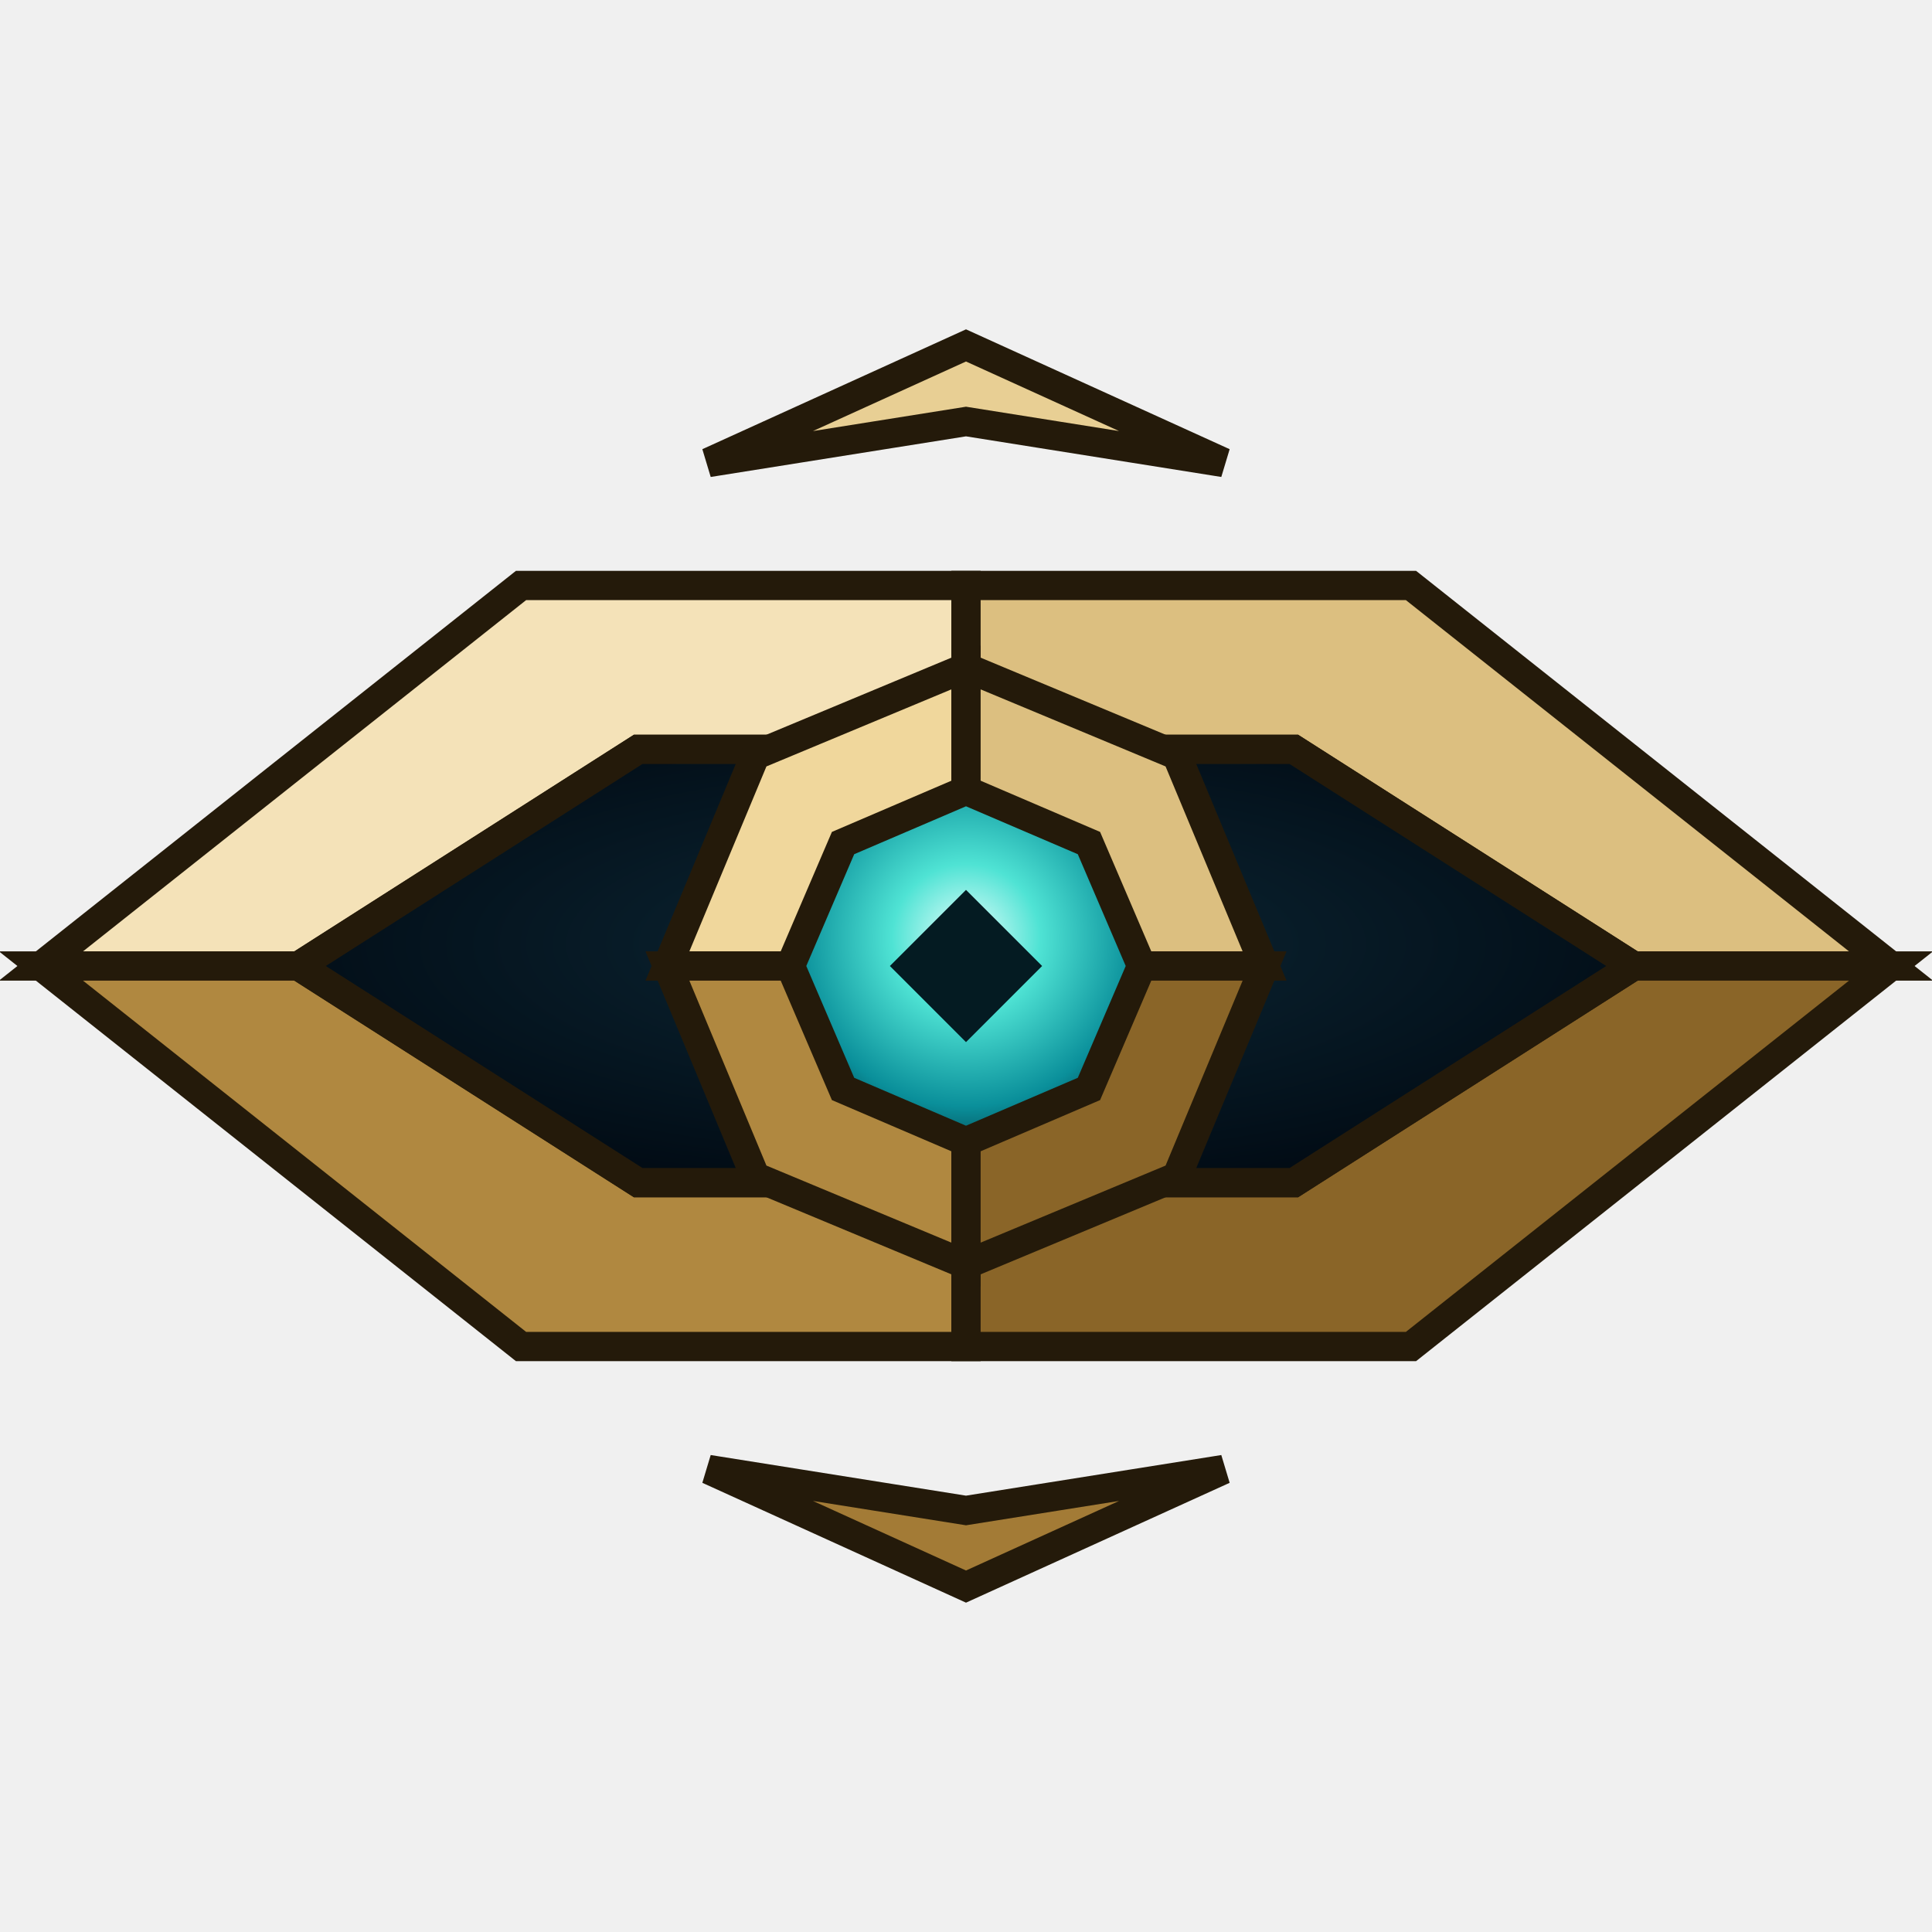
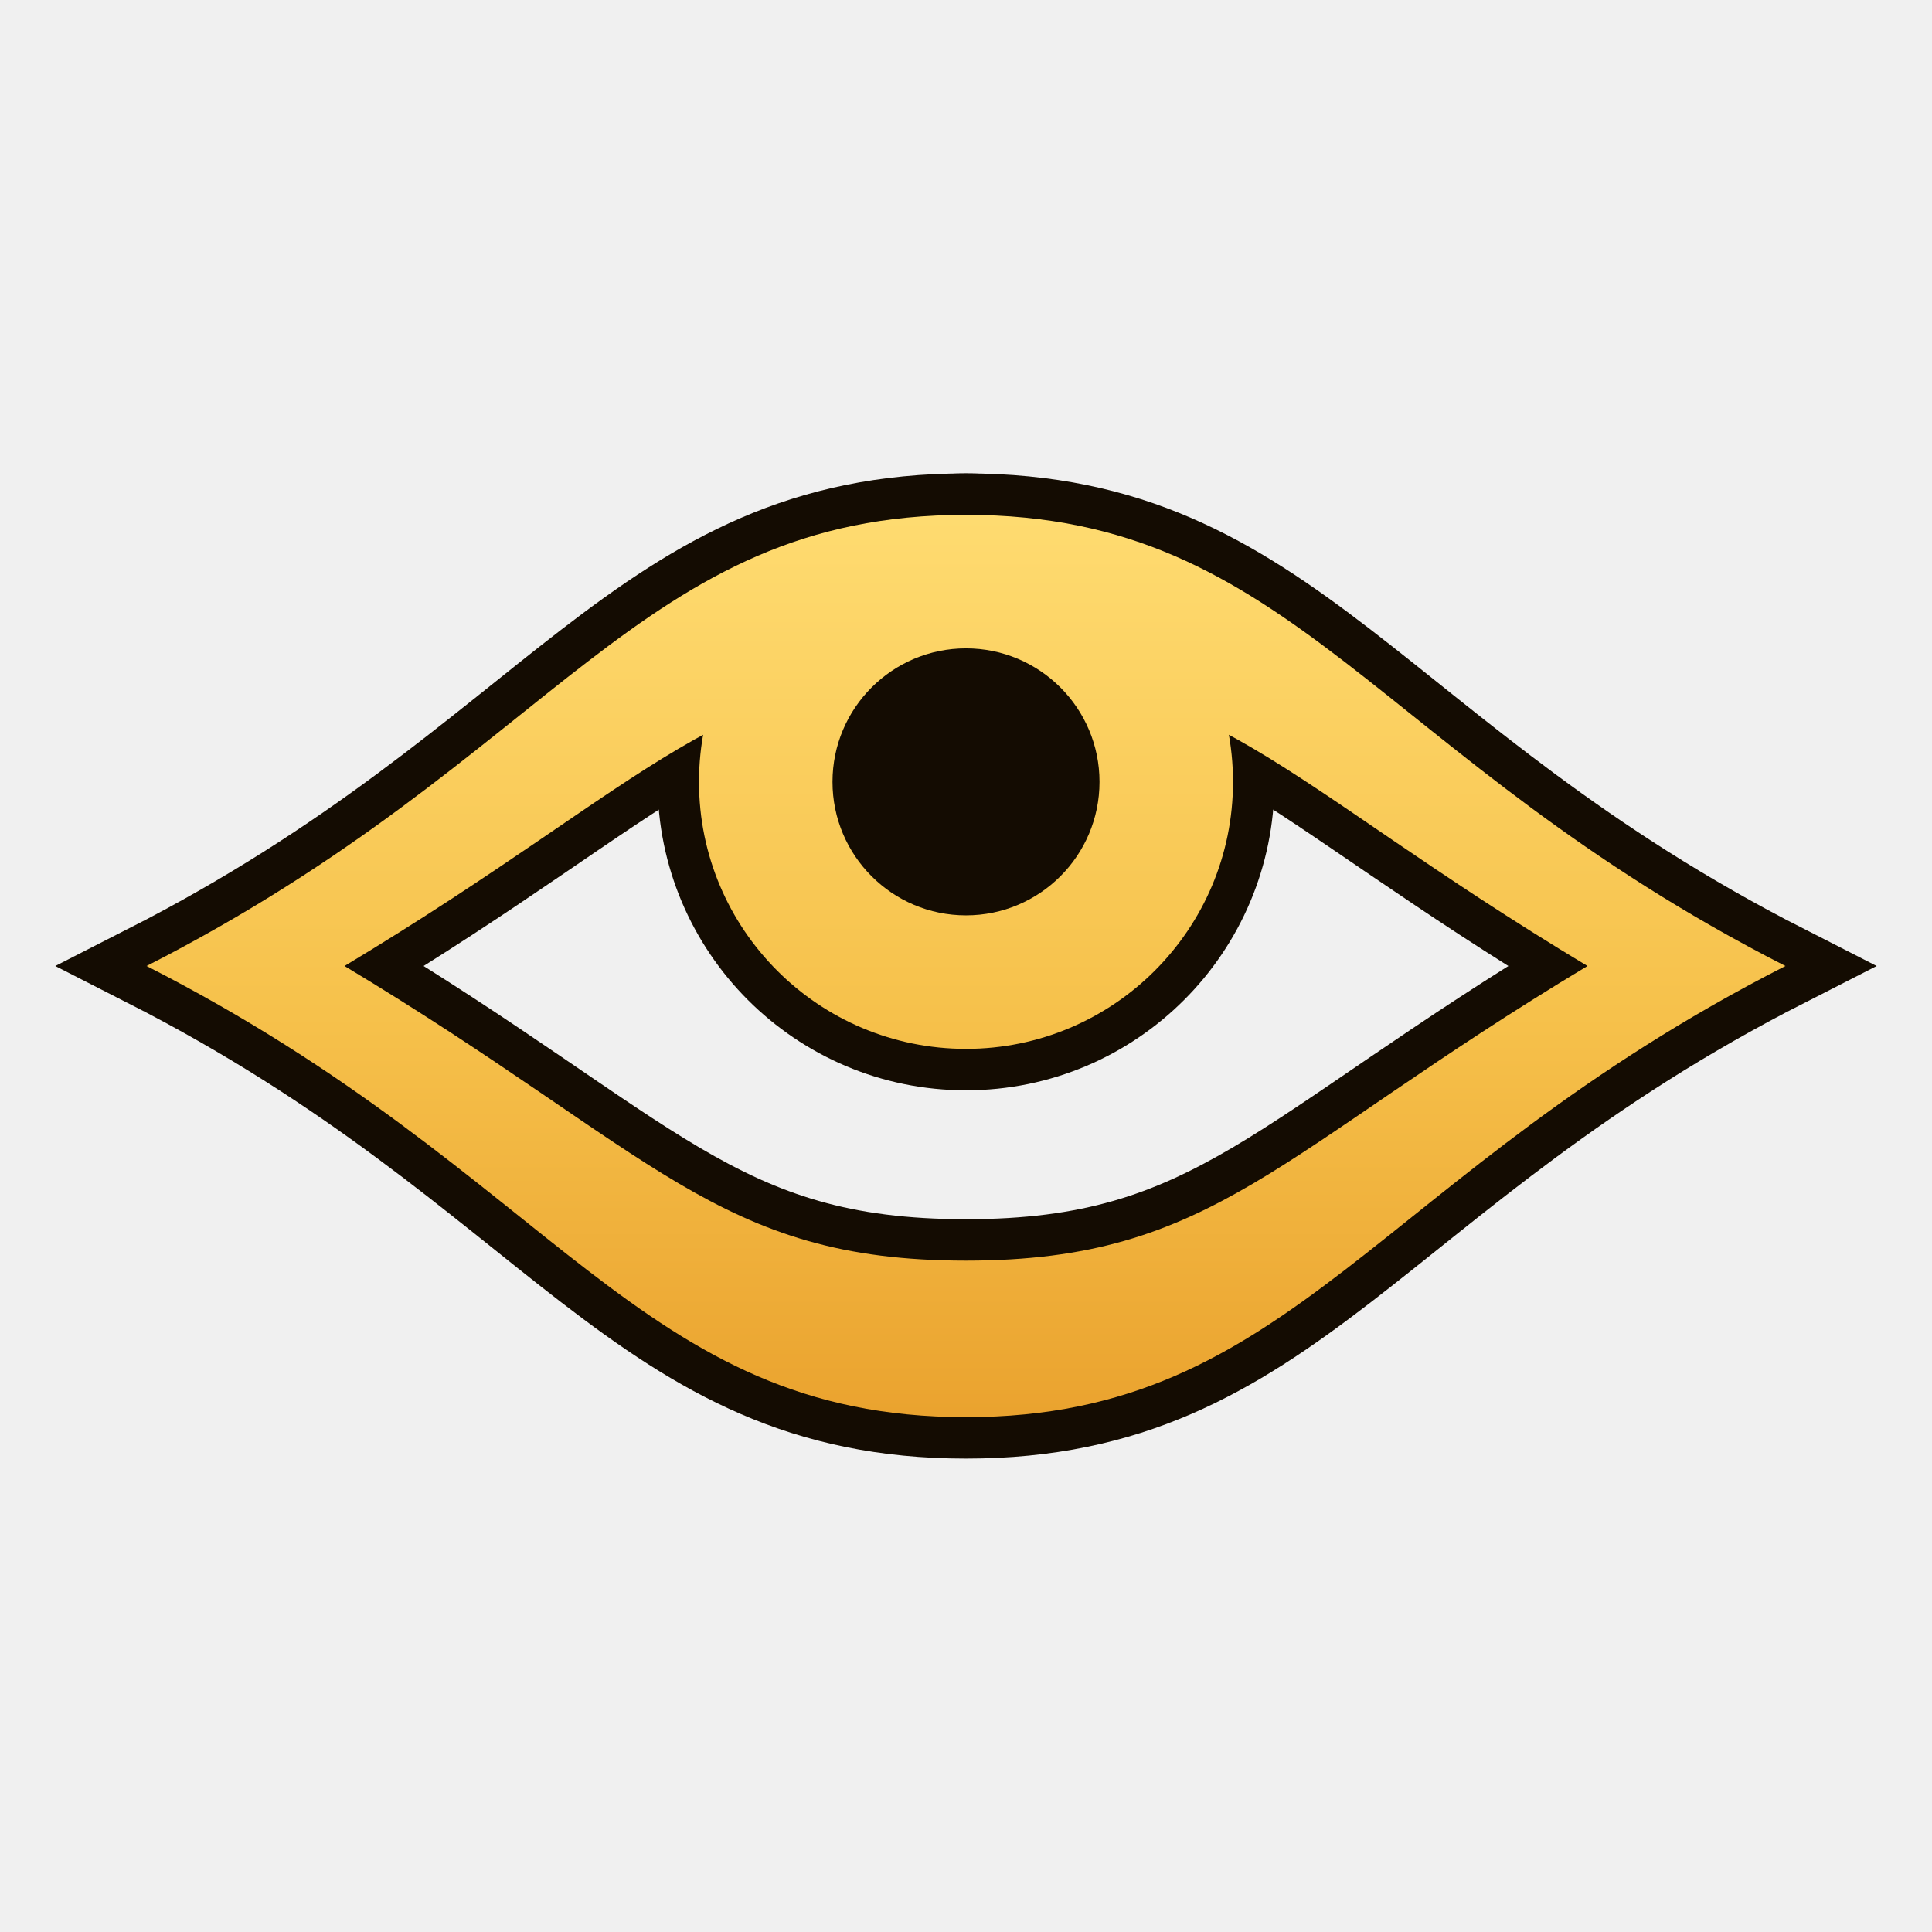
- <svg xmlns="http://www.w3.org/2000/svg" width="1024" height="1024" viewBox="182 182 660 660">
+ <svg xmlns="http://www.w3.org/2000/svg" width="1024" height="1024" viewBox="0 0 1024 1024">
  <defs>
-     <radialGradient id="socket" cx="50%" cy="45%" r="60%">
-       <stop offset="0" stop-color="#0c2836" />
-       <stop offset="1" stop-color="#010a13" />
-     </radialGradient>
-     <radialGradient id="iris" cx="50%" cy="42%" r="60%">
-       <stop offset="0" stop-color="#eafffd" />
-       <stop offset=".35" stop-color="#4fe3d4" />
-       <stop offset=".8" stop-color="#0a8f9a" />
-       <stop offset="1" stop-color="#05505a" />
-     </radialGradient>
+     <linearGradient id="yellow" x1="0" y1="300" x2="0" y2="724" gradientUnits="userSpaceOnUse">
+       <stop offset="0" stop-color="#ffdd73" />
+       <stop offset=".55" stop-color="#f6c14b" />
+       <stop offset="1" stop-color="#e9a02c" />
+     </linearGradient>
+     <path id="lids" fill-rule="evenodd" d="M156 512C334 421.3 369.6 316 512 316C654.4 316 690 421.3 868 512C690 602.7 654.4 708 512 708C369.6 708 334 602.7 156 512ZM242 512C377 430.88 404 384 512 384C620 384 647 430.88 782 512C647 593.12 620 640 512 640C404 640 377 593.12 242 512Z" />
+     <mask id="open" maskUnits="userSpaceOnUse" x="0" y="0" width="1024" height="1024">
+       <rect width="1024" height="1024" fill="#fff" />
+       <circle cx="512" cy="432" r="58" fill="#000" />
+     </mask>
  </defs>
-   <g stroke="#241a0a" stroke-width="10" stroke-linejoin="miter">
-     <path d="M196 512 360 382 512 382 512 438 400 438 284 512Z" fill="#f4e2b8" />
-     <path d="M828 512 664 382 512 382 512 438 624 438 740 512Z" fill="#dcbf80" />
-     <path d="M196 512 360 642 512 642 512 586 400 586 284 512Z" fill="#b08840" />
-     <path d="M828 512 664 642 512 642 512 586 624 586 740 512Z" fill="#8a6528" />
-     <path d="M284 512 400 438 624 438 740 512 624 586 400 586Z" fill="url(#socket)" />
-     <path d="M512 410 440 440 410 512 512 512Z" fill="#f0d79c" />
-     <path d="M512 410 584 440 614 512 512 512Z" fill="#dcbf80" />
-     <path d="M410 512 440 584 512 614 512 512Z" fill="#b08840" />
-     <path d="M614 512 584 584 512 614 512 512Z" fill="#8a6528" />
-     <path d="M512 452 554 470 572 512 554 554 512 572 470 554 452 512 470 470Z" fill="url(#iris)" />
-     <path d="M512 486 538 512 512 538 486 512Z" fill="#041b22" stroke="none" />
-     <path d="M512 300 600 340 512 326 424 340Z" fill="#e8cf94" />
-     <path d="M512 724 600 684 512 698 424 684Z" fill="#a37b36" />
+   <g transform="translate(512 512) scale(1.22) translate(-512 -512)">
+     <g fill="#140c02" stroke="#140c02" stroke-width="36" stroke-linejoin="miter" stroke-miterlimit="3">
+       <use href="#lids" />
+       <circle cx="512" cy="432" r="116" />
+     </g>
+     <g fill="url(#yellow)" mask="url(#open)">
+       <use href="#lids" />
+       <circle cx="512" cy="432" r="116" />
+     </g>
  </g>
</svg>
